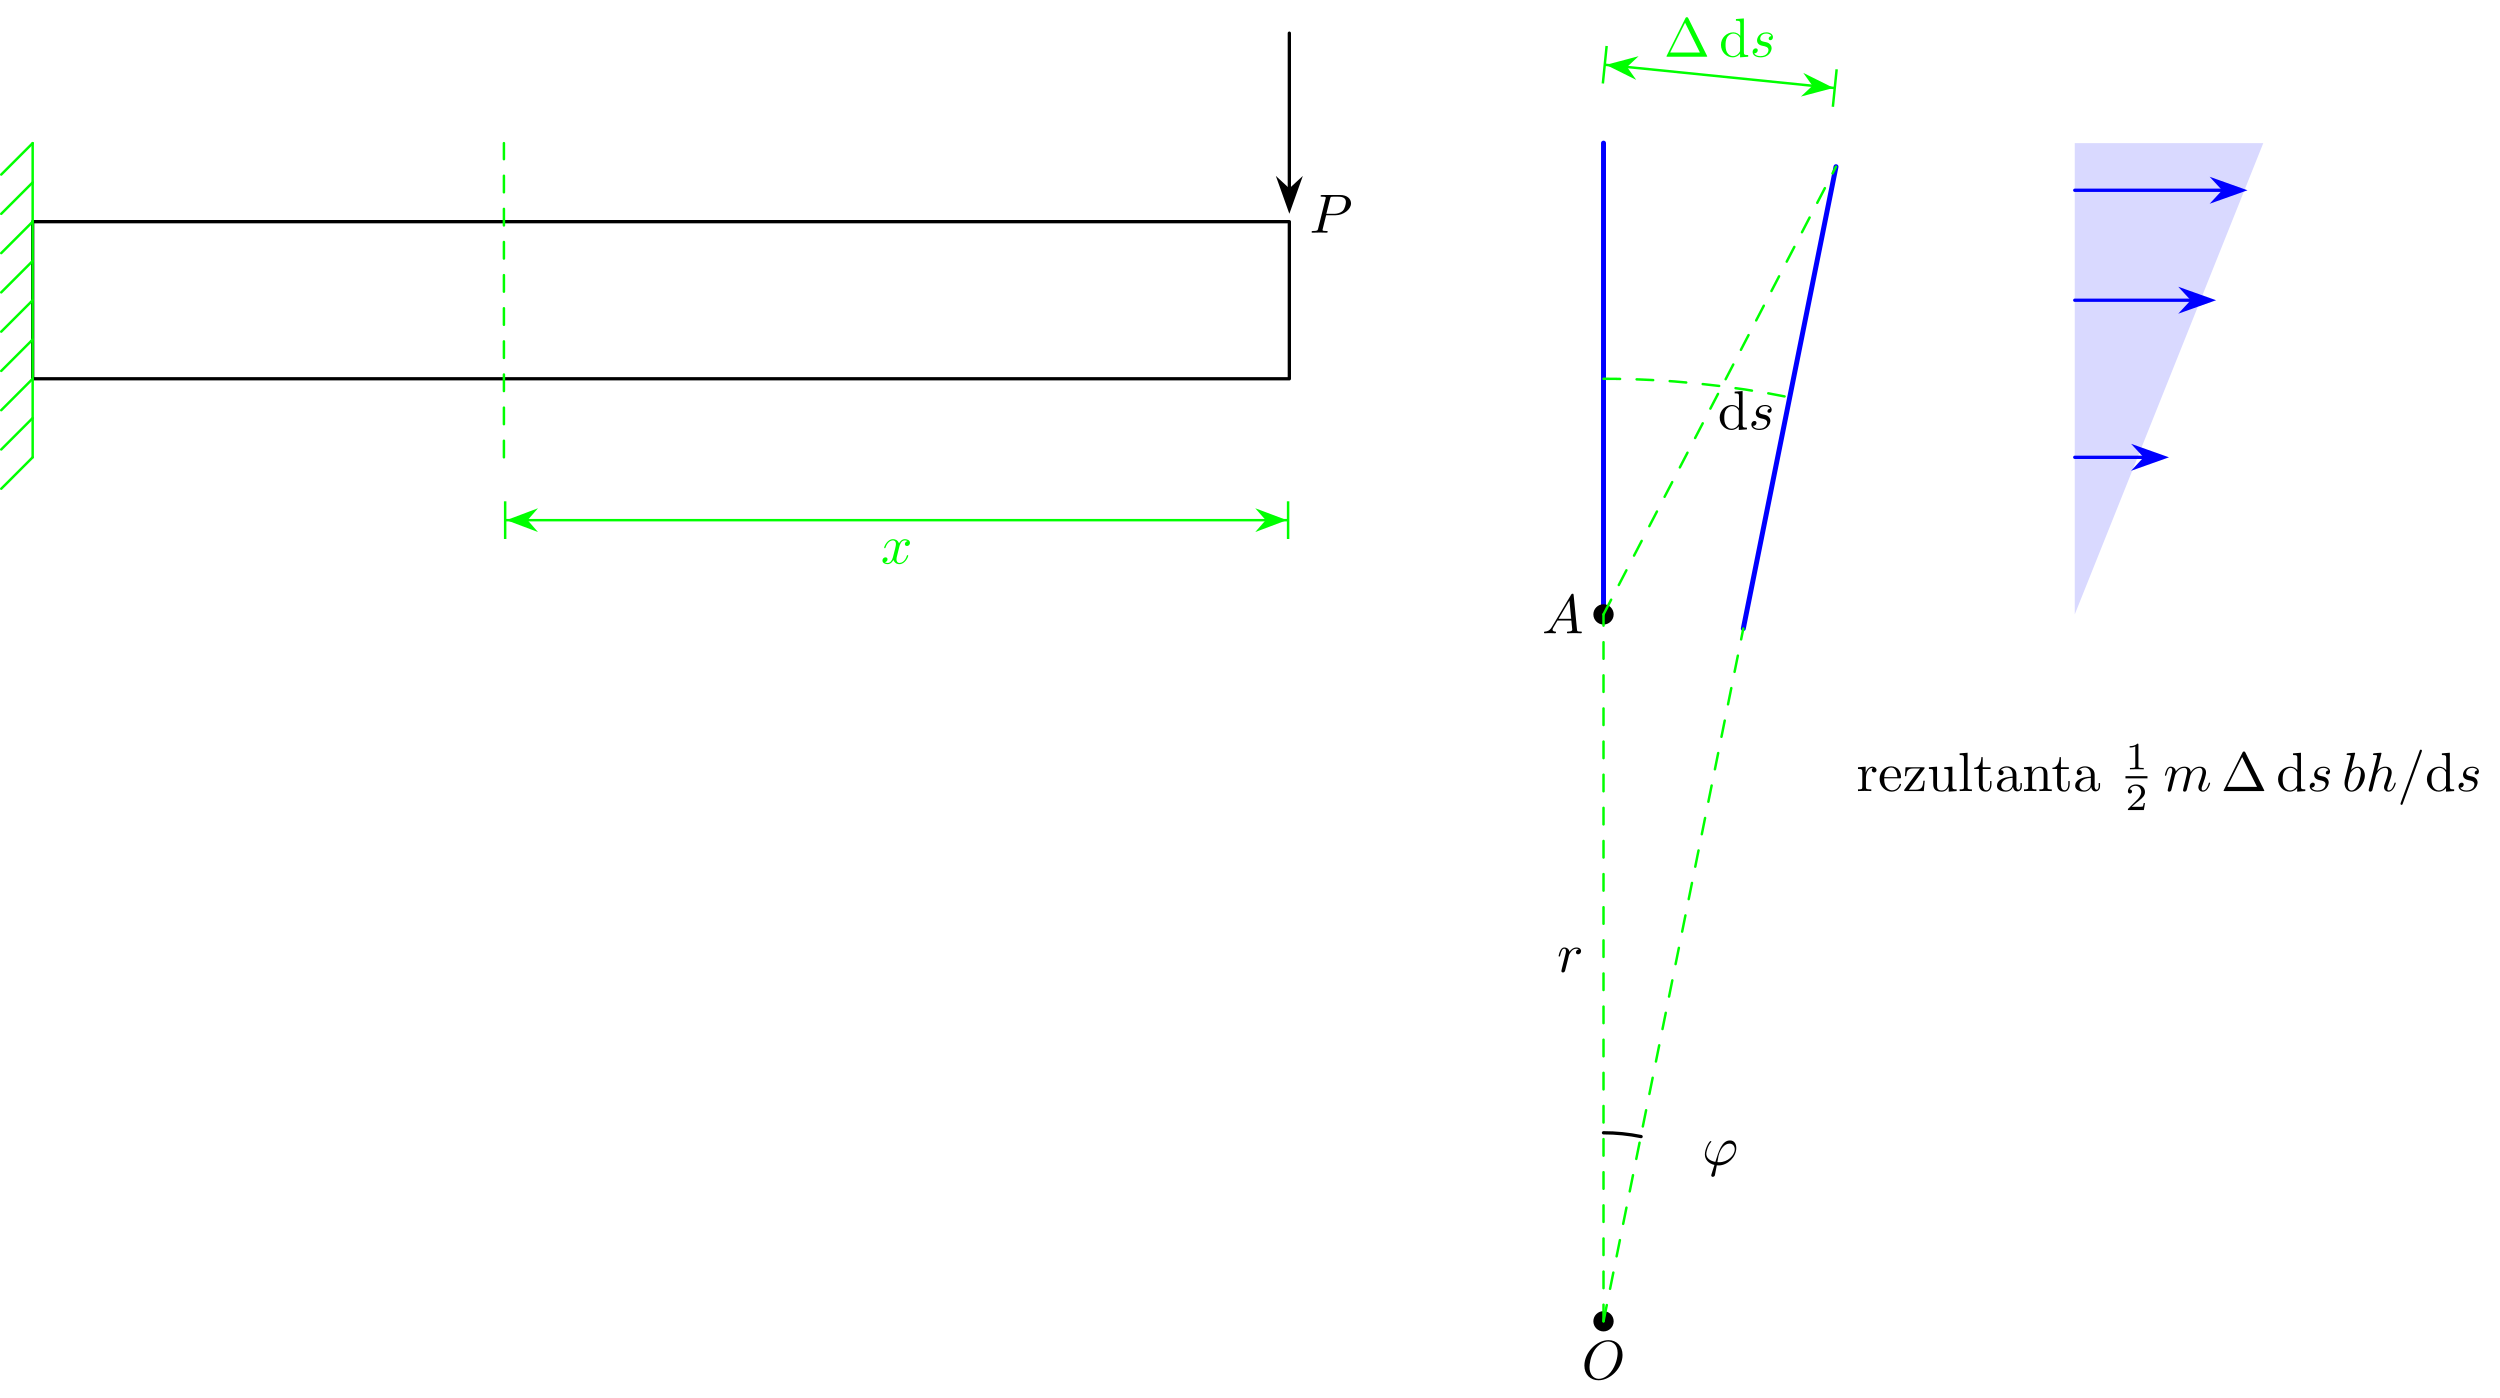
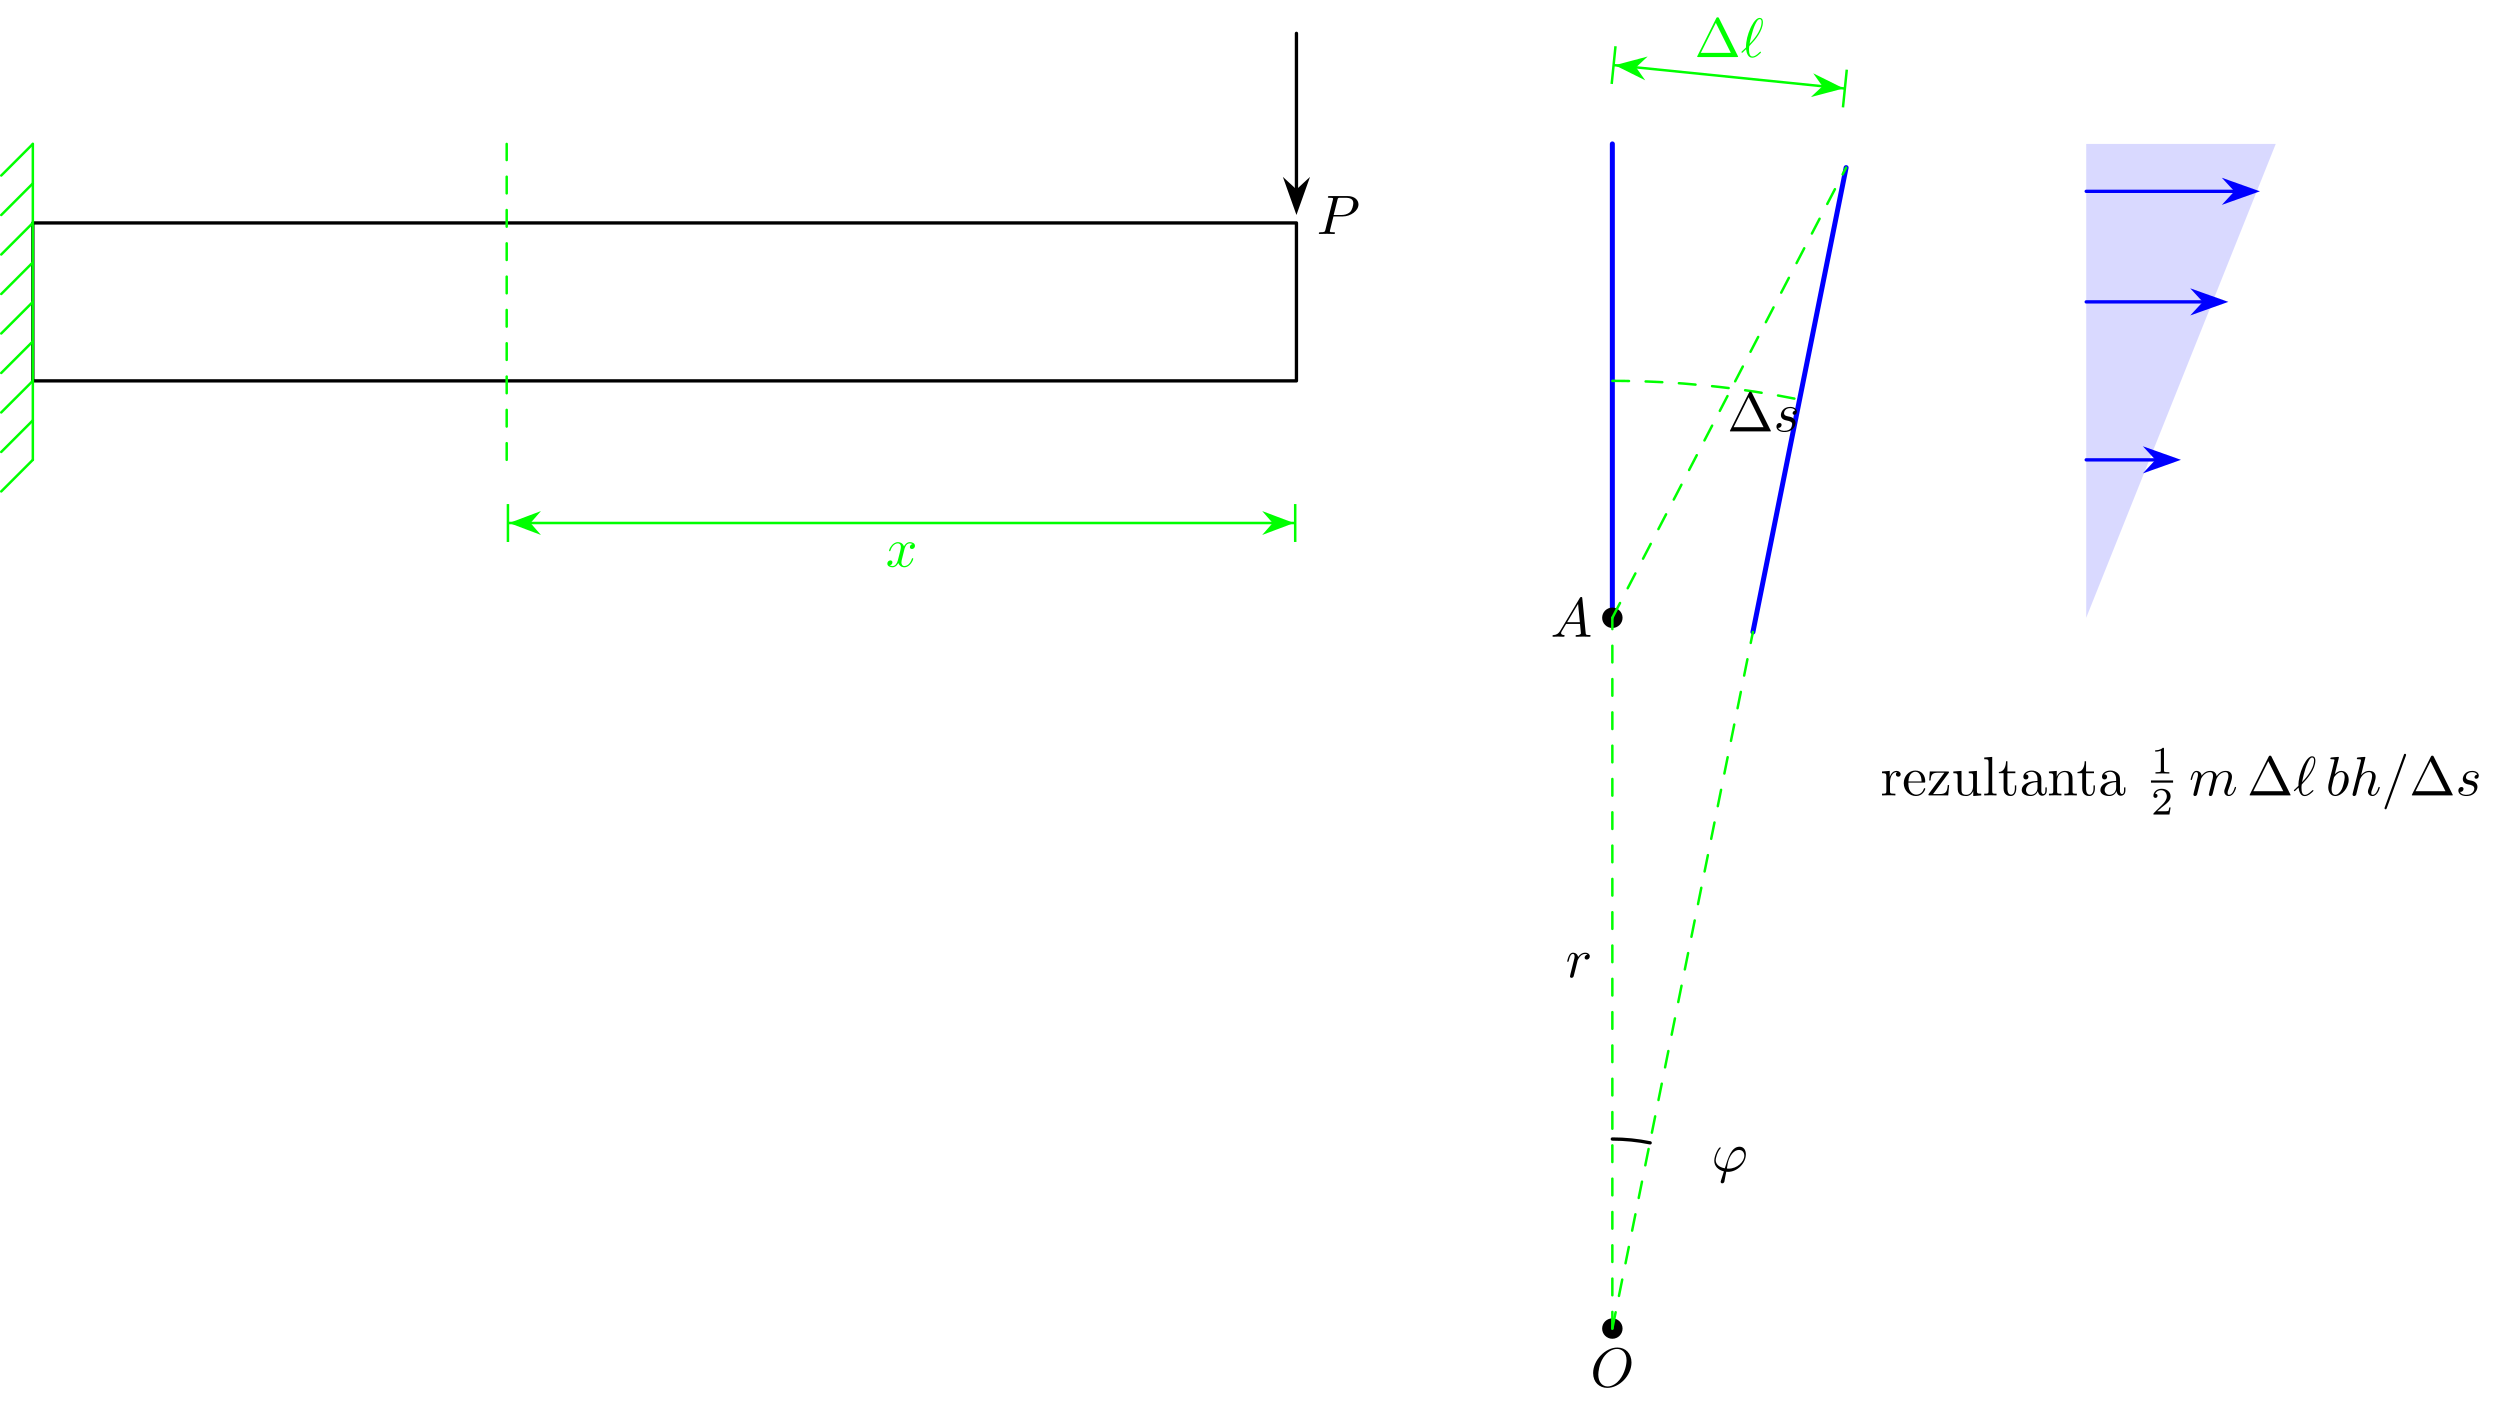
- <svg xmlns="http://www.w3.org/2000/svg" xmlns:xlink="http://www.w3.org/1999/xlink" version="1.1" width="609.03pt" height="340.44pt" viewBox="-72 -72 451.131 252.177">
+ <svg xmlns="http://www.w3.org/2000/svg" xmlns:xlink="http://www.w3.org/1999/xlink" version="1.1" width="605.69pt" height="340.44pt" viewBox="-72 -72 448.658 252.177">
  <defs>
    <path id="t-r51-nosilci-05-7-g0-39" d="M1.694 1.694C1.654 1.823 1.644 1.843 1.644 1.893C1.644 2.112 1.833 2.172 1.933 2.172C1.983 2.172 2.202 2.142 2.301 1.913C2.331 1.833 2.381 1.504 2.65 .09C2.74 .1 2.809 .11 2.979 .11C4.633 .11 6.167-1.455 6.167-3.029C6.167-3.806 5.778-4.403 5.031-4.403C3.587-4.403 2.989-2.471 2.391-.528C1.315-.727 .757-1.285 .757-2.002C.757-2.281 .986-3.377 1.584-4.065C1.664-4.154 1.664-4.174 1.664-4.194C1.664-4.234 1.644-4.294 1.544-4.294C1.265-4.294 .498-2.849 .498-1.893C.498-.956 1.156-.229 2.222 .02L1.694 1.694ZM3.068-.468C2.989-.468 2.969-.468 2.889-.478C2.77-.478 2.76-.488 2.76-.518C2.76-.538 2.929-1.445 2.959-1.594C3.268-2.869 4.045-3.826 4.932-3.826C5.619-3.826 5.888-3.288 5.888-2.809C5.888-1.684 4.603-.468 3.068-.468Z" />
    <path id="t-r51-nosilci-05-7-g0-61" d="M4.374-7.093C4.423-7.223 4.423-7.263 4.423-7.273C4.423-7.382 4.334-7.472 4.224-7.472C4.154-7.472 4.085-7.442 4.055-7.382L.598 2.112C.548 2.242 .548 2.281 .548 2.291C.548 2.401 .638 2.491 .747 2.491C.877 2.491 .907 2.421 .966 2.252L4.374-7.093Z" />
    <path id="t-r51-nosilci-05-7-g0-65" d="M1.783-1.146C1.385-.478 .996-.339 .558-.309C.438-.299 .349-.299 .349-.11C.349-.05 .399 0 .478 0C.747 0 1.056-.03 1.335-.03C1.664-.03 2.012 0 2.331 0C2.391 0 2.521 0 2.521-.189C2.521-.299 2.431-.309 2.361-.309C2.132-.329 1.893-.408 1.893-.658C1.893-.777 1.953-.887 2.032-1.026L2.79-2.301H5.29C5.31-2.092 5.45-.737 5.45-.638C5.45-.339 4.932-.309 4.732-.309C4.593-.309 4.493-.309 4.493-.11C4.493 0 4.613 0 4.633 0C5.041 0 5.469-.03 5.878-.03C6.127-.03 6.755 0 7.004 0C7.064 0 7.183 0 7.183-.199C7.183-.309 7.083-.309 6.954-.309C6.336-.309 6.336-.379 6.306-.667L5.699-6.894C5.679-7.093 5.679-7.133 5.509-7.133C5.35-7.133 5.31-7.064 5.25-6.964L1.783-1.146ZM2.979-2.61L4.941-5.898L5.26-2.61H2.979Z" />
    <path id="t-r51-nosilci-05-7-g0-79" d="M7.372-4.344C7.372-5.948 6.316-7.024 4.832-7.024C2.68-7.024 .488-4.762 .488-2.441C.488-.787 1.604 .219 3.039 .219C5.151 .219 7.372-1.963 7.372-4.344ZM3.098-.04C2.112-.04 1.415-.847 1.415-2.162C1.415-2.6 1.554-4.055 2.321-5.22C3.009-6.257 3.985-6.775 4.772-6.775C5.589-6.775 6.486-6.217 6.486-4.732C6.486-4.015 6.217-2.461 5.23-1.235C4.752-.628 3.935-.04 3.098-.04Z" />
    <path id="t-r51-nosilci-05-7-g0-80" d="M3.019-3.148H4.712C6.127-3.148 7.512-4.184 7.512-5.3C7.512-6.067 6.854-6.804 5.549-6.804H2.321C2.132-6.804 2.022-6.804 2.022-6.615C2.022-6.496 2.112-6.496 2.311-6.496C2.441-6.496 2.62-6.486 2.74-6.476C2.899-6.456 2.959-6.426 2.959-6.316C2.959-6.276 2.949-6.247 2.919-6.127L1.584-.777C1.484-.389 1.465-.309 .677-.309C.508-.309 .399-.309 .399-.12C.399 0 .518 0 .548 0C.827 0 1.534-.03 1.813-.03C2.022-.03 2.242-.02 2.451-.02C2.67-.02 2.889 0 3.098 0C3.168 0 3.298 0 3.298-.199C3.298-.309 3.208-.309 3.019-.309C2.65-.309 2.371-.309 2.371-.488C2.371-.548 2.391-.598 2.401-.658L3.019-3.148ZM3.736-6.117C3.826-6.466 3.846-6.496 4.274-6.496H5.23C6.057-6.496 6.585-6.227 6.585-5.539C6.585-5.151 6.386-4.294 5.998-3.935C5.499-3.487 4.902-3.407 4.463-3.407H3.059L3.736-6.117Z" />
+     <path id="t-r51-nosilci-05-7-g0-96" d="M.159-.986C.139-.956 .11-.927 .11-.887C.11-.837 .169-.757 .229-.757C.279-.757 .309-.787 .588-1.066C.667-1.136 .867-1.325 .946-1.405C1.046-.618 1.335 .12 2.062 .12C2.461 .12 2.809-.11 3.019-.259C3.158-.359 3.626-.747 3.626-.847C3.626-.877 3.597-.966 3.507-.966C3.477-.966 3.467-.956 3.377-.877C2.74-.249 2.371-.1 2.082-.1C1.634-.1 1.474-.618 1.474-1.395C1.474-1.455 1.494-1.913 1.524-1.963C1.544-1.993 1.544-2.012 1.743-2.212C2.55-3.019 3.965-4.702 3.965-6.247C3.965-6.416 3.965-7.024 3.377-7.024C2.55-7.024 1.813-5.38 1.714-5.151C1.235-4.065 .927-2.899 .927-1.714L.159-.986ZM1.574-2.381C1.594-2.491 2.022-4.702 2.59-5.868C2.859-6.406 3.068-6.804 3.387-6.804C3.726-6.804 3.726-6.446 3.726-6.286C3.726-4.623 2.052-2.879 1.574-2.381Z" />
    <path id="t-r51-nosilci-05-7-g0-98" d="M2.381-6.804C2.381-6.814 2.381-6.914 2.252-6.914C2.022-6.914 1.295-6.834 1.036-6.814C.956-6.804 .847-6.795 .847-6.615C.847-6.496 .936-6.496 1.086-6.496C1.564-6.496 1.584-6.426 1.584-6.326C1.584-6.257 1.494-5.918 1.445-5.709L.628-2.461C.508-1.963 .468-1.803 .468-1.455C.468-.508 .996 .11 1.733 .11C2.909 .11 4.134-1.375 4.134-2.809C4.134-3.716 3.606-4.403 2.809-4.403C2.351-4.403 1.943-4.115 1.644-3.806L2.381-6.804ZM1.445-3.039C1.504-3.258 1.504-3.278 1.594-3.387C2.082-4.035 2.531-4.184 2.79-4.184C3.148-4.184 3.417-3.885 3.417-3.248C3.417-2.66 3.088-1.514 2.909-1.136C2.58-.468 2.122-.11 1.733-.11C1.395-.11 1.066-.379 1.066-1.116C1.066-1.305 1.066-1.494 1.225-2.122L1.445-3.039Z" />
    <path id="t-r51-nosilci-05-7-g0-104" d="M2.859-6.804C2.859-6.814 2.859-6.914 2.73-6.914C2.501-6.914 1.773-6.834 1.514-6.814C1.435-6.804 1.325-6.795 1.325-6.615C1.325-6.496 1.415-6.496 1.564-6.496C2.042-6.496 2.062-6.426 2.062-6.326L2.032-6.127L.588-.389C.548-.249 .548-.229 .548-.169C.548 .06 .747 .11 .837 .11C.996 .11 1.156-.01 1.205-.149L1.395-.907L1.614-1.803C1.674-2.022 1.733-2.242 1.783-2.471C1.803-2.531 1.883-2.859 1.893-2.919C1.923-3.009 2.232-3.567 2.57-3.836C2.79-3.995 3.098-4.184 3.527-4.184S4.065-3.846 4.065-3.487C4.065-2.949 3.686-1.863 3.447-1.255C3.367-1.026 3.318-.907 3.318-.707C3.318-.239 3.666 .11 4.134 .11C5.071 .11 5.44-1.345 5.44-1.425C5.44-1.524 5.35-1.524 5.32-1.524C5.22-1.524 5.22-1.494 5.171-1.345C5.021-.817 4.702-.11 4.154-.11C3.985-.11 3.915-.209 3.915-.438C3.915-.687 4.005-.927 4.095-1.146C4.254-1.574 4.702-2.76 4.702-3.337C4.702-3.985 4.304-4.403 3.557-4.403C2.929-4.403 2.451-4.095 2.082-3.636L2.859-6.804Z" />
    <path id="t-r51-nosilci-05-7-g0-109" d="M.877-.588C.847-.438 .787-.209 .787-.159C.787 .02 .927 .11 1.076 .11C1.196 .11 1.375 .03 1.445-.169C1.455-.189 1.574-.658 1.634-.907L1.853-1.803C1.913-2.022 1.973-2.242 2.022-2.471C2.062-2.64 2.142-2.929 2.152-2.969C2.301-3.278 2.829-4.184 3.776-4.184C4.224-4.184 4.314-3.816 4.314-3.487C4.314-3.238 4.244-2.959 4.164-2.66L3.885-1.504L3.686-.747C3.646-.548 3.557-.209 3.557-.159C3.557 .02 3.696 .11 3.846 .11C4.154 .11 4.214-.139 4.294-.458C4.433-1.016 4.802-2.471 4.892-2.859C4.922-2.989 5.45-4.184 6.535-4.184C6.964-4.184 7.073-3.846 7.073-3.487C7.073-2.919 6.655-1.783 6.456-1.255C6.366-1.016 6.326-.907 6.326-.707C6.326-.239 6.675 .11 7.143 .11C8.08 .11 8.448-1.345 8.448-1.425C8.448-1.524 8.359-1.524 8.329-1.524C8.229-1.524 8.229-1.494 8.179-1.345C8.03-.817 7.711-.11 7.163-.11C6.994-.11 6.924-.209 6.924-.438C6.924-.687 7.014-.927 7.103-1.146C7.293-1.664 7.711-2.77 7.711-3.337C7.711-3.985 7.313-4.403 6.565-4.403S5.31-3.965 4.941-3.437C4.932-3.567 4.902-3.905 4.623-4.144C4.374-4.354 4.055-4.403 3.806-4.403C2.909-4.403 2.421-3.766 2.252-3.537C2.202-4.105 1.783-4.403 1.335-4.403C.877-4.403 .687-4.015 .598-3.836C.418-3.487 .289-2.899 .289-2.869C.289-2.77 .389-2.77 .408-2.77C.508-2.77 .518-2.78 .578-2.999C.747-3.706 .946-4.184 1.305-4.184C1.465-4.184 1.614-4.105 1.614-3.726C1.614-3.517 1.584-3.407 1.455-2.889L.877-.588Z" />
    <path id="t-r51-nosilci-05-7-g0-114" d="M.877-.588C.847-.438 .787-.209 .787-.159C.787 .02 .927 .11 1.076 .11C1.196 .11 1.375 .03 1.445-.169C1.465-.209 1.803-1.564 1.843-1.743C1.923-2.072 2.102-2.77 2.162-3.039C2.202-3.168 2.481-3.636 2.72-3.856C2.8-3.925 3.088-4.184 3.517-4.184C3.776-4.184 3.925-4.065 3.935-4.065C3.636-4.015 3.417-3.776 3.417-3.517C3.417-3.357 3.527-3.168 3.796-3.168S4.344-3.397 4.344-3.756C4.344-4.105 4.025-4.403 3.517-4.403C2.869-4.403 2.431-3.915 2.242-3.636C2.162-4.085 1.803-4.403 1.335-4.403C.877-4.403 .687-4.015 .598-3.836C.418-3.497 .289-2.899 .289-2.869C.289-2.77 .389-2.77 .408-2.77C.508-2.77 .518-2.78 .578-2.999C.747-3.706 .946-4.184 1.305-4.184C1.474-4.184 1.614-4.105 1.614-3.726C1.614-3.517 1.584-3.407 1.455-2.889L.877-.588Z" />
    <path id="t-r51-nosilci-05-7-g0-115" d="M3.895-3.726C3.616-3.716 3.417-3.497 3.417-3.278C3.417-3.138 3.507-2.989 3.726-2.989S4.184-3.158 4.184-3.547C4.184-3.995 3.756-4.403 2.999-4.403C1.684-4.403 1.315-3.387 1.315-2.949C1.315-2.172 2.052-2.022 2.341-1.963C2.859-1.863 3.377-1.753 3.377-1.205C3.377-.946 3.148-.11 1.953-.11C1.813-.11 1.046-.11 .817-.638C1.196-.588 1.445-.887 1.445-1.166C1.445-1.395 1.285-1.514 1.076-1.514C.817-1.514 .518-1.305 .518-.857C.518-.289 1.086 .11 1.943 .11C3.557 .11 3.945-1.096 3.945-1.544C3.945-1.903 3.756-2.152 3.636-2.271C3.367-2.55 3.078-2.6 2.64-2.69C2.281-2.77 1.883-2.839 1.883-3.288C1.883-3.577 2.122-4.184 2.999-4.184C3.248-4.184 3.746-4.115 3.895-3.726Z" />
    <path id="t-r51-nosilci-05-7-g0-120" d="M3.328-3.009C3.387-3.268 3.616-4.184 4.314-4.184C4.364-4.184 4.603-4.184 4.812-4.055C4.533-4.005 4.334-3.756 4.334-3.517C4.334-3.357 4.443-3.168 4.712-3.168C4.932-3.168 5.25-3.347 5.25-3.746C5.25-4.264 4.663-4.403 4.324-4.403C3.746-4.403 3.397-3.875 3.278-3.646C3.029-4.304 2.491-4.403 2.202-4.403C1.166-4.403 .598-3.118 .598-2.869C.598-2.77 .697-2.77 .717-2.77C.797-2.77 .827-2.79 .847-2.879C1.186-3.935 1.843-4.184 2.182-4.184C2.371-4.184 2.72-4.095 2.72-3.517C2.72-3.208 2.55-2.54 2.182-1.146C2.022-.528 1.674-.11 1.235-.11C1.176-.11 .946-.11 .737-.239C.986-.289 1.205-.498 1.205-.777C1.205-1.046 .986-1.126 .837-1.126C.538-1.126 .289-.867 .289-.548C.289-.09 .787 .11 1.225 .11C1.883 .11 2.242-.588 2.271-.648C2.391-.279 2.75 .11 3.347 .11C4.374 .11 4.941-1.176 4.941-1.425C4.941-1.524 4.852-1.524 4.822-1.524C4.732-1.524 4.712-1.484 4.692-1.415C4.364-.349 3.686-.11 3.367-.11C2.979-.11 2.819-.428 2.819-.767C2.819-.986 2.879-1.205 2.989-1.644L3.328-3.009Z" />
    <path id="t-r51-nosilci-05-7-g1-1" d="M4.403-6.954C4.334-7.083 4.314-7.133 4.144-7.133S3.955-7.083 3.885-6.954L.518-.199C.468-.11 .468-.09 .468-.08C.468 0 .528 0 .687 0H7.601C7.761 0 7.821 0 7.821-.08C7.821-.09 7.821-.11 7.771-.199L4.403-6.954ZM3.826-6.137L6.506-.757H1.136L3.826-6.137Z" />
    <path id="t-r51-nosilci-05-7-g1-97" d="M3.318-.757C3.357-.359 3.626 .06 4.095 .06C4.304 .06 4.912-.08 4.912-.887V-1.445H4.663V-.887C4.663-.309 4.413-.249 4.304-.249C3.975-.249 3.935-.697 3.935-.747V-2.74C3.935-3.158 3.935-3.547 3.577-3.915C3.188-4.304 2.69-4.463 2.212-4.463C1.395-4.463 .707-3.995 .707-3.337C.707-3.039 .907-2.869 1.166-2.869C1.445-2.869 1.624-3.068 1.624-3.328C1.624-3.447 1.574-3.776 1.116-3.786C1.385-4.134 1.873-4.244 2.192-4.244C2.68-4.244 3.248-3.856 3.248-2.969V-2.6C2.74-2.57 2.042-2.54 1.415-2.242C.667-1.903 .418-1.385 .418-.946C.418-.139 1.385 .11 2.012 .11C2.67 .11 3.128-.289 3.318-.757ZM3.248-2.391V-1.395C3.248-.448 2.531-.11 2.082-.11C1.594-.11 1.186-.458 1.186-.956C1.186-1.504 1.604-2.331 3.248-2.391Z" />
-     <path id="t-r51-nosilci-05-7-g1-100" d="M3.786-.548V.11L5.25 0V-.309C4.553-.309 4.473-.379 4.473-.867V-6.914L3.039-6.804V-6.496C3.736-6.496 3.816-6.426 3.816-5.938V-3.786C3.527-4.144 3.098-4.403 2.56-4.403C1.385-4.403 .339-3.427 .339-2.142C.339-.877 1.315 .11 2.451 .11C3.088 .11 3.537-.229 3.786-.548ZM3.786-3.218V-1.176C3.786-.996 3.786-.976 3.676-.807C3.377-.329 2.929-.11 2.501-.11C2.052-.11 1.694-.369 1.455-.747C1.196-1.156 1.166-1.724 1.166-2.132C1.166-2.501 1.186-3.098 1.474-3.547C1.684-3.856 2.062-4.184 2.6-4.184C2.949-4.184 3.367-4.035 3.676-3.587C3.786-3.417 3.786-3.397 3.786-3.218Z" />
    <path id="t-r51-nosilci-05-7-g1-101" d="M1.116-2.511C1.176-3.995 2.012-4.244 2.351-4.244C3.377-4.244 3.477-2.899 3.477-2.511H1.116ZM1.106-2.301H3.885C4.105-2.301 4.134-2.301 4.134-2.511C4.134-3.497 3.597-4.463 2.351-4.463C1.196-4.463 .279-3.437 .279-2.192C.279-.857 1.325 .11 2.471 .11C3.686 .11 4.134-.996 4.134-1.186C4.134-1.285 4.055-1.305 4.005-1.305C3.915-1.305 3.895-1.245 3.875-1.166C3.527-.139 2.63-.139 2.531-.139C2.032-.139 1.634-.438 1.405-.807C1.106-1.285 1.106-1.943 1.106-2.301Z" />
    <path id="t-r51-nosilci-05-7-g1-108" d="M1.763-6.914L.329-6.804V-6.496C1.026-6.496 1.106-6.426 1.106-5.938V-.757C1.106-.309 .996-.309 .329-.309V0C.658-.01 1.186-.03 1.435-.03S2.172-.01 2.54 0V-.309C1.873-.309 1.763-.309 1.763-.757V-6.914Z" />
    <path id="t-r51-nosilci-05-7-g1-110" d="M1.096-3.427V-.757C1.096-.309 .986-.309 .319-.309V0C.667-.01 1.176-.03 1.445-.03C1.704-.03 2.222-.01 2.56 0V-.309C1.893-.309 1.783-.309 1.783-.757V-2.59C1.783-3.626 2.491-4.184 3.128-4.184C3.756-4.184 3.866-3.646 3.866-3.078V-.757C3.866-.309 3.756-.309 3.088-.309V0C3.437-.01 3.945-.03 4.214-.03C4.473-.03 4.991-.01 5.33 0V-.309C4.812-.309 4.563-.309 4.553-.608V-2.511C4.553-3.367 4.553-3.676 4.244-4.035C4.105-4.204 3.776-4.403 3.198-4.403C2.471-4.403 2.002-3.975 1.724-3.357V-4.403L.319-4.294V-3.985C1.016-3.985 1.096-3.915 1.096-3.427Z" />
    <path id="t-r51-nosilci-05-7-g1-114" d="M1.664-3.308V-4.403L.279-4.294V-3.985C.976-3.985 1.056-3.915 1.056-3.427V-.757C1.056-.309 .946-.309 .279-.309V0C.667-.01 1.136-.03 1.415-.03C1.813-.03 2.281-.03 2.68 0V-.309H2.471C1.733-.309 1.714-.418 1.714-.777V-2.311C1.714-3.298 2.132-4.184 2.889-4.184C2.959-4.184 2.979-4.184 2.999-4.174C2.969-4.164 2.77-4.045 2.77-3.786C2.77-3.507 2.979-3.357 3.198-3.357C3.377-3.357 3.626-3.477 3.626-3.796S3.318-4.403 2.889-4.403C2.162-4.403 1.803-3.736 1.664-3.308Z" />
    <path id="t-r51-nosilci-05-7-g1-116" d="M1.724-3.985H3.148V-4.294H1.724V-6.127H1.474C1.465-5.31 1.166-4.244 .189-4.204V-3.985H1.036V-1.235C1.036-.01 1.963 .11 2.321 .11C3.029 .11 3.308-.598 3.308-1.235V-1.803H3.059V-1.255C3.059-.518 2.76-.139 2.391-.139C1.724-.139 1.724-1.046 1.724-1.215V-3.985Z" />
    <path id="t-r51-nosilci-05-7-g1-117" d="M3.895-.787V.11L5.33 0V-.309C4.633-.309 4.553-.379 4.553-.867V-4.403L3.088-4.294V-3.985C3.786-3.985 3.866-3.915 3.866-3.427V-1.654C3.866-.787 3.387-.11 2.66-.11C1.823-.11 1.783-.578 1.783-1.096V-4.403L.319-4.294V-3.985C1.096-3.985 1.096-3.955 1.096-3.068V-1.574C1.096-.797 1.096 .11 2.61 .11C3.168 .11 3.606-.169 3.895-.787Z" />
    <path id="t-r51-nosilci-05-7-g1-122" d="M3.885-3.995C3.975-4.105 3.975-4.125 3.975-4.164C3.975-4.294 3.895-4.294 3.716-4.294H.528L.418-2.69H.667C.727-3.706 .917-4.075 2.012-4.075H3.148L.369-.319C.279-.209 .279-.189 .279-.139C.279 0 .349 0 .538 0H3.826L3.995-1.863H3.746C3.656-.687 3.447-.249 2.291-.249H1.116L3.885-3.995Z" />
    <path id="t-r51-nosilci-05-7-g2-49" d="M2.336-4.435C2.336-4.624 2.322-4.631 2.127-4.631C1.681-4.191 1.046-4.184 .76-4.184V-3.933C.928-3.933 1.388-3.933 1.771-4.129V-.572C1.771-.342 1.771-.251 1.074-.251H.809V0C.934-.007 1.792-.028 2.05-.028C2.267-.028 3.145-.007 3.299 0V-.251H3.034C2.336-.251 2.336-.342 2.336-.572V-4.435Z" />
    <path id="t-r51-nosilci-05-7-g2-50" d="M3.522-1.269H3.285C3.264-1.116 3.194-.704 3.103-.635C3.048-.593 2.511-.593 2.413-.593H1.13C1.862-1.241 2.106-1.437 2.525-1.764C3.041-2.176 3.522-2.608 3.522-3.271C3.522-4.115 2.783-4.631 1.89-4.631C1.025-4.631 .439-4.024 .439-3.382C.439-3.027 .739-2.992 .809-2.992C.976-2.992 1.179-3.11 1.179-3.361C1.179-3.487 1.13-3.731 .767-3.731C.983-4.226 1.458-4.38 1.785-4.38C2.483-4.38 2.845-3.836 2.845-3.271C2.845-2.664 2.413-2.183 2.19-1.932L.509-.272C.439-.209 .439-.195 .439 0H3.313L3.522-1.269Z" />
  </defs>
  <g id="t-r51-nosilci-05-7-page1">
    <g stroke-miterlimit="10" transform="translate(-66.10665,-3.649325)scale(0.996264,-0.996264)">
      <g fill="#000" stroke="#000">
        <g stroke-width="0.4">
          <g stroke-width="0.6">
            <g stroke-linecap="round">
              <g stroke-linejoin="round">
                <g class="del" data-del="palica">
                  <path d="M0 0V28.453H227.622V0ZM227.622 28.453" fill="none" />
                  <g fill="#0f0" stroke="#0f0">
                    <g stroke-width="0.45">
                      <path d="M0-14.226V42.679" fill="none" />
                    </g>
                  </g>
                  <g fill="#0f0" stroke="#0f0">
                    <g stroke-width="0.45">
                      <path d="M0-14.226L-5.69-19.917" fill="none" />
                    </g>
                  </g>
                  <g fill="#0f0" stroke="#0f0">
                    <g stroke-width="0.45">
                      <path d="M0-7.113L-5.69-12.804" fill="none" />
                    </g>
                  </g>
                  <g fill="#0f0" stroke="#0f0">
                    <g stroke-width="0.45">
                      <path d="M0 0L-5.69-5.69" fill="none" />
                    </g>
                  </g>
                  <g fill="#0f0" stroke="#0f0">
                    <g stroke-width="0.45">
                      <path d="M0 7.113L-5.69 1.423" fill="none" />
                    </g>
                  </g>
                  <g fill="#0f0" stroke="#0f0">
                    <g stroke-width="0.45">
                      <path d="M0 14.226L-5.69 8.536" fill="none" />
                    </g>
                  </g>
                  <g fill="#0f0" stroke="#0f0">
                    <g stroke-width="0.45">
                      <path d="M0 21.34L-5.69 15.649" fill="none" />
                    </g>
                  </g>
                  <g fill="#0f0" stroke="#0f0">
                    <g stroke-width="0.45">
                      <path d="M0 28.453L-5.69 22.762" fill="none" />
                    </g>
                  </g>
                  <g fill="#0f0" stroke="#0f0">
                    <g stroke-width="0.45">
                      <path d="M0 35.566L-5.69 29.875" fill="none" />
                    </g>
                  </g>
                  <g fill="#0f0" stroke="#0f0">
                    <g stroke-width="0.45">
                      <path d="M0 42.679L-5.69 36.989" fill="none" />
                    </g>
                  </g>
                  <g fill="#0f0" stroke="#0f0">
                    <g stroke-dasharray="3.0,3.0" stroke-dashoffset="0.0">
                      <g stroke-width="0.45">
                        <path d="M85.358-14.226V42.679" fill="none" />
                      </g>
                    </g>
                  </g>
                  <g fill="#0f0" stroke="#0f0">
                    <g stroke-width="0.45">
                      <path d="M85.696-25.607H227.284" fill="none" />
                      <g transform="matrix(-1.0,0.0,0.0,-1.0,91.49875,-25.60728)">
                        <g stroke-dasharray="none" stroke-dashoffset="0.0">
                          <g stroke-linejoin="miter">
                            <path d="M5.05 0L.727 1.629L2.147 0L.727-1.629Z" />
                          </g>
                        </g>
                      </g>
                      <g transform="matrix(-1.0,0.0,0.0,-1.0,85.58322,-25.60728)">
                        <g stroke-dasharray="none" stroke-dashoffset="0.0">
                          <g stroke-linecap="butt">
                            <g stroke-linejoin="miter">
                              <path d="M0 3.414V-3.414" fill="none" />
                            </g>
                          </g>
                        </g>
                      </g>
                      <g transform="translate(221.4814,-25.60728)">
                        <g stroke-dasharray="none" stroke-dashoffset="0.0">
                          <g stroke-linejoin="miter">
                            <path d="M5.05 0L.727 1.629L2.147 0L.727-1.629Z" />
                          </g>
                        </g>
                      </g>
                      <g transform="translate(227.397,-25.60728)">
                        <g stroke-dasharray="none" stroke-dashoffset="0.0">
                          <g stroke-linecap="butt">
                            <g stroke-linejoin="miter">
                              <path d="M0 3.414V-3.414" fill="none" />
                            </g>
                          </g>
                        </g>
                      </g>
                      <g transform="translate(153.6325,-33.4708)">
                        <g stroke="none" transform="scale(-1.00375,1.00375)translate(-66.10665,-3.649325)scale(-1,-1)">
                          <g fill="#0f0">
                            <g stroke="none">
                              <g fill="#0f0">
                                <use x="-66.107" y="-3.649" xlink:href="#t-r51-nosilci-05-7-g0-120" />
                              </g>
                            </g>
                          </g>
                        </g>
                      </g>
                    </g>
                  </g>
                  <path d="M227.622 62.596V34.228" fill="none" />
                  <g transform="matrix(0.0,-1.0,1.0,0.0,227.6219,36.7041)">
                    <g stroke-dasharray="none" stroke-dashoffset="0.0">
                      <g stroke-linejoin="miter">
                        <path d="M5.93 0L1.005 1.754L2.626 0L1.005-1.754Z" />
                      </g>
                    </g>
                  </g>
                  <g transform="translate(231.2549,26.4588)">
                    <g stroke="none" transform="scale(-1.00375,1.00375)translate(-66.10665,-3.649325)scale(-1,-1)">
                      <g fill="#000">
                        <g stroke="none">
                          <use x="-66.107" y="-3.649" xlink:href="#t-r51-nosilci-05-7-g0-80" />
                        </g>
                      </g>
                    </g>
                  </g>
                </g>
                <g class="del" data-del="prerez">
                  <g fill="#00f" stroke="#00f">
                    <g stroke-width="0.9">
                      <path d="M284.527-42.679V42.679" fill="none" />
                    </g>
                  </g>
                  <g fill="#00f" stroke="#00f">
                    <g stroke-width="0.9">
                      <path d="M309.85-45.24L326.637 38.411" fill="none" />
                    </g>
                  </g>
                  <path d="M286.366-42.679C286.366-41.664 285.543-40.84 284.527-40.84S282.689-41.664 282.689-42.679S283.512-44.518 284.527-44.518S286.366-43.695 286.366-42.679ZM284.527-42.679" stroke="none" />
                  <g transform="translate(284.5274,-42.67911)">
                    <g stroke="none" transform="scale(-1.00375,1.00375)translate(-66.10665,-3.649325)scale(-1,-1)">
                      <g fill="#000">
                        <g stroke="none" />
                      </g>
                    </g>
                  </g>
                  <g transform="translate(273.3945,-46.09576)">
                    <g stroke="none" transform="scale(-1.00375,1.00375)translate(-66.10665,-3.649325)scale(-1,-1)">
                      <g fill="#000">
                        <g stroke="none">
                          <use x="-66.107" y="-3.649" xlink:href="#t-r51-nosilci-05-7-g0-65" />
                        </g>
                      </g>
                    </g>
                  </g>
                  <path d="M284.527-136.573C286.812-136.573 289.096-136.805 291.334-137.26" fill="none" />
                  <g transform="translate(302.3868,-142.3768)">
                    <g stroke="none" transform="scale(-1.00375,1.00375)translate(-66.10665,-3.649325)scale(-1,-1)">
                      <g fill="#000">
                        <g stroke="none">
                          <use x="-66.107" y="-3.649" xlink:href="#t-r51-nosilci-05-7-g0-39" />
                        </g>
                      </g>
                    </g>
                  </g>
                </g>
                <g class="del" data-del="raztezek">
                  <g fill="#0f0" stroke="#0f0">
                    <g stroke-width="0.45">
                      <path d="M284.863 56.871L326.302 52.672" fill="none" />
                      <g transform="matrix(-0.99486,0.1008,-0.1008,-0.99486,290.6364,56.28653)">
                        <g stroke-dasharray="none" stroke-dashoffset="0.0">
                          <g stroke-linejoin="miter">
                            <path d="M5.05 0L.727 1.629L2.147 0L.727-1.629Z" />
                          </g>
                        </g>
                      </g>
                      <g transform="matrix(-0.99486,0.1008,-0.1008,-0.99486,284.7513,56.8828)">
                        <g stroke-dasharray="none" stroke-dashoffset="0.0">
                          <g stroke-linecap="butt">
                            <g stroke-linejoin="miter">
                              <path d="M0 3.414V-3.414" fill="none" />
                            </g>
                          </g>
                        </g>
                      </g>
                      <g transform="matrix(0.99486,-0.1008,0.1008,0.99486,320.5284,53.2567)">
                        <g stroke-dasharray="none" stroke-dashoffset="0.0">
                          <g stroke-linejoin="miter">
                            <path d="M5.05 0L.727 1.629L2.147 0L.727-1.629Z" />
                          </g>
                        </g>
                      </g>
                      <g transform="matrix(0.99486,-0.1008,0.1008,0.99486,326.4135,52.66043)">
                        <g stroke-dasharray="none" stroke-dashoffset="0.0">
                          <g stroke-linecap="butt">
                            <g stroke-linejoin="miter">
                              <path d="M0 3.414V-3.414" fill="none" />
                            </g>
                          </g>
                        </g>
                      </g>
-                       <g transform="translate(295.4609,58.32959)">
+                       <g transform="translate(299.3324,58.32959)">
                        <g stroke="none" transform="scale(-1.00375,1.00375)translate(-66.10665,-3.649325)scale(-1,-1)">
                          <g fill="#0f0">
                            <g stroke="none">
                              <g fill="#0f0">
                                <use x="-66.107" y="-3.649" xlink:href="#t-r51-nosilci-05-7-g1-1" />
-                                 <use x="-56.144" y="-3.649" xlink:href="#t-r51-nosilci-05-7-g1-100" />
-                                 <use x="-50.609" y="-3.649" xlink:href="#t-r51-nosilci-05-7-g0-115" />
+                                 <use x="-57.804" y="-3.649" xlink:href="#t-r51-nosilci-05-7-g0-96" />
                              </g>
                            </g>
                          </g>
                        </g>
                      </g>
                    </g>
                  </g>
                  <g fill="#0f0" stroke="#0f0">
                    <g stroke-dasharray="3.0,3.0" stroke-dashoffset="0.0">
                      <g stroke-width="0.45">
                        <path d="M284.527-42.679L326.637 38.411" fill="none" />
                      </g>
                    </g>
                  </g>
                </g>
                <g class="del" data-del="sila">
                  <g fill="#d9d9ff" stroke="#d9d9ff">
                    <path d="M369.886-42.679V42.679H404.029Z" stroke="none" />
                  </g>
                  <g fill="#00f" stroke="#00f">
                    <path d="M369.886-14.226H382.605" fill="none" />
                    <g transform="translate(380.1288,-14.22636)">
                      <g stroke-dasharray="none" stroke-dashoffset="0.0">
                        <g stroke-linejoin="miter">
                          <path d="M5.93 0L1.005 1.754L2.626 0L1.005-1.754Z" />
                        </g>
                      </g>
                    </g>
                  </g>
                  <g fill="#00f" stroke="#00f">
                    <path d="M369.886 14.226H391.141" fill="none" />
                    <g transform="translate(388.6643,14.22636)">
                      <g stroke-dasharray="none" stroke-dashoffset="0.0">
                        <g stroke-linejoin="miter">
                          <path d="M5.93 0L1.005 1.754L2.626 0L1.005-1.754Z" />
                        </g>
                      </g>
                    </g>
                  </g>
                  <g fill="#00f" stroke="#00f">
                    <path d="M369.886 34.143H396.832" fill="none" />
                    <g transform="translate(394.3552,34.1432)">
                      <g stroke-dasharray="none" stroke-dashoffset="0.0">
                        <g stroke-linejoin="miter">
                          <path d="M5.93 0L1.005 1.754L2.626 0L1.005-1.754Z" />
                        </g>
                      </g>
                    </g>
                  </g>
-                   <g transform="translate(330.3408,-74.67735)">
+                   <g transform="translate(332.8234,-74.67735)">
                    <g stroke="none" transform="scale(-1.00375,1.00375)translate(-66.10665,-3.649325)scale(-1,-1)">
                      <g fill="#000">
                        <g stroke="none">
                          <use x="-66.107" y="-3.649" xlink:href="#t-r51-nosilci-05-7-g1-114" />
                          <use x="-62.205" y="-3.649" xlink:href="#t-r51-nosilci-05-7-g1-101" />
                          <use x="-57.777" y="-3.649" xlink:href="#t-r51-nosilci-05-7-g1-122" />
                          <use x="-53.349" y="-3.649" xlink:href="#t-r51-nosilci-05-7-g1-117" />
                          <use x="-47.814" y="-3.649" xlink:href="#t-r51-nosilci-05-7-g1-108" />
                          <use x="-45.047" y="-3.649" xlink:href="#t-r51-nosilci-05-7-g1-116" />
                          <use x="-41.172" y="-3.649" xlink:href="#t-r51-nosilci-05-7-g1-97" />
                          <use x="-36.191" y="-3.649" xlink:href="#t-r51-nosilci-05-7-g1-110" />
                          <use x="-30.933" y="-3.649" xlink:href="#t-r51-nosilci-05-7-g1-116" />
                          <use x="-27.059" y="-3.649" xlink:href="#t-r51-nosilci-05-7-g1-97" />
                          <use x="-17.561" y="-7.572" xlink:href="#t-r51-nosilci-05-7-g2-49" />
                          <rect x="-17.561" y="-6.339" height=".398" width="3.971" />
                          <use x="-17.561" y="-.214" xlink:href="#t-r51-nosilci-05-7-g2-50" />
                          <use x="-10.734" y="-3.649" xlink:href="#t-r51-nosilci-05-7-g0-109" />
                          <use x="-.326" y="-3.649" xlink:href="#t-r51-nosilci-05-7-g1-1" />
-                           <use x="9.637" y="-3.649" xlink:href="#t-r51-nosilci-05-7-g1-100" />
-                           <use x="15.172" y="-3.649" xlink:href="#t-r51-nosilci-05-7-g0-115" />
-                           <use x="21.502" y="-3.649" xlink:href="#t-r51-nosilci-05-7-g0-98" />
-                           <use x="25.778" y="-3.649" xlink:href="#t-r51-nosilci-05-7-g0-104" />
-                           <use x="31.518" y="-3.649" xlink:href="#t-r51-nosilci-05-7-g0-61" />
-                           <use x="36.499" y="-3.649" xlink:href="#t-r51-nosilci-05-7-g1-100" />
-                           <use x="42.034" y="-3.649" xlink:href="#t-r51-nosilci-05-7-g0-115" />
+                           <use x="7.976" y="-3.649" xlink:href="#t-r51-nosilci-05-7-g0-96" />
+                           <use x="13.788" y="-3.649" xlink:href="#t-r51-nosilci-05-7-g0-98" />
+                           <use x="18.063" y="-3.649" xlink:href="#t-r51-nosilci-05-7-g0-104" />
+                           <use x="23.804" y="-3.649" xlink:href="#t-r51-nosilci-05-7-g0-61" />
+                           <use x="28.785" y="-3.649" xlink:href="#t-r51-nosilci-05-7-g1-1" />
+                           <use x="37.087" y="-3.649" xlink:href="#t-r51-nosilci-05-7-g0-115" />
                        </g>
                      </g>
                    </g>
                  </g>
                </g>
                <g class="del" data-del="polmer">
                  <path d="M286.366-170.716C286.366-169.701 285.543-168.878 284.527-168.878S282.689-169.701 282.689-170.716S283.512-172.555 284.527-172.555S286.366-171.732 286.366-170.716ZM284.527-170.716" stroke="none" />
                  <g transform="translate(284.5274,-170.7165)">
                    <g stroke="none" transform="scale(-1.00375,1.00375)translate(-66.10665,-3.649325)scale(-1,-1)">
                      <g fill="#000">
                        <g stroke="none" />
                      </g>
                    </g>
                  </g>
                  <g transform="translate(280.5747,-181.1827)">
                    <g stroke="none" transform="scale(-1.00375,1.00375)translate(-66.10665,-3.649325)scale(-1,-1)">
                      <g fill="#000">
                        <g stroke="none">
                          <use x="-66.107" y="-3.649" xlink:href="#t-r51-nosilci-05-7-g0-79" />
                        </g>
                      </g>
                    </g>
                  </g>
                  <g fill="#0f0" stroke="#0f0">
                    <g stroke-dasharray="3.0,3.0" stroke-dashoffset="0.0">
                      <g stroke-width="0.45">
                        <path d="M284.527-170.716V-42.679" fill="none" />
                      </g>
                    </g>
                  </g>
                  <g fill="#0f0" stroke="#0f0">
                    <g stroke-dasharray="3.0,3.0" stroke-dashoffset="0.0">
                      <g stroke-width="0.45">
                        <path d="M284.527-170.716L309.85-45.24" fill="none" />
                      </g>
                    </g>
                  </g>
                  <g transform="translate(276.1051,-107.4278)">
                    <g stroke="none" transform="scale(-1.00375,1.00375)translate(-66.10665,-3.649325)scale(-1,-1)">
                      <g fill="#000">
                        <g stroke="none">
                          <use x="-66.107" y="-3.649" xlink:href="#t-r51-nosilci-05-7-g0-114" />
                        </g>
                      </g>
                    </g>
                  </g>
                  <g fill="#0f0" stroke="#0f0">
                    <g stroke-dasharray="3.0,3.0" stroke-dashoffset="0.0">
                      <g stroke-width="0.45">
                        <path d="M284.527 0C295.95 0 307.37-1.157 318.561-3.433" fill="none" />
                      </g>
                    </g>
                  </g>
-                   <g transform="translate(305.2322,-9.16267)">
-                     <g stroke="none" transform="scale(-1.00375,1.00375)translate(-66.10665,-3.649325)scale(-1,-1)">
-                       <g fill="#000">
-                         <g stroke="none">
-                           <use x="-66.107" y="-3.649" xlink:href="#t-r51-nosilci-05-7-g1-100" />
-                           <use x="-60.572" y="-3.649" xlink:href="#t-r51-nosilci-05-7-g0-115" />
+                   <g transform="translate(305.2322,-9.10712)">
+                     <g stroke="none" transform="scale(-1.00375,1.00375)translate(-66.10665,-3.649325)scale(-1,-1)">
+                       <g fill="#000">
+                         <g stroke="none">
+                           <use x="-66.107" y="-3.649" xlink:href="#t-r51-nosilci-05-7-g1-1" />
+                           <use x="-57.804" y="-3.649" xlink:href="#t-r51-nosilci-05-7-g0-115" />
                        </g>
                      </g>
                    </g>
                  </g>
                </g>
              </g>
            </g>
          </g>
        </g>
      </g>
    </g>
  </g>
</svg>
